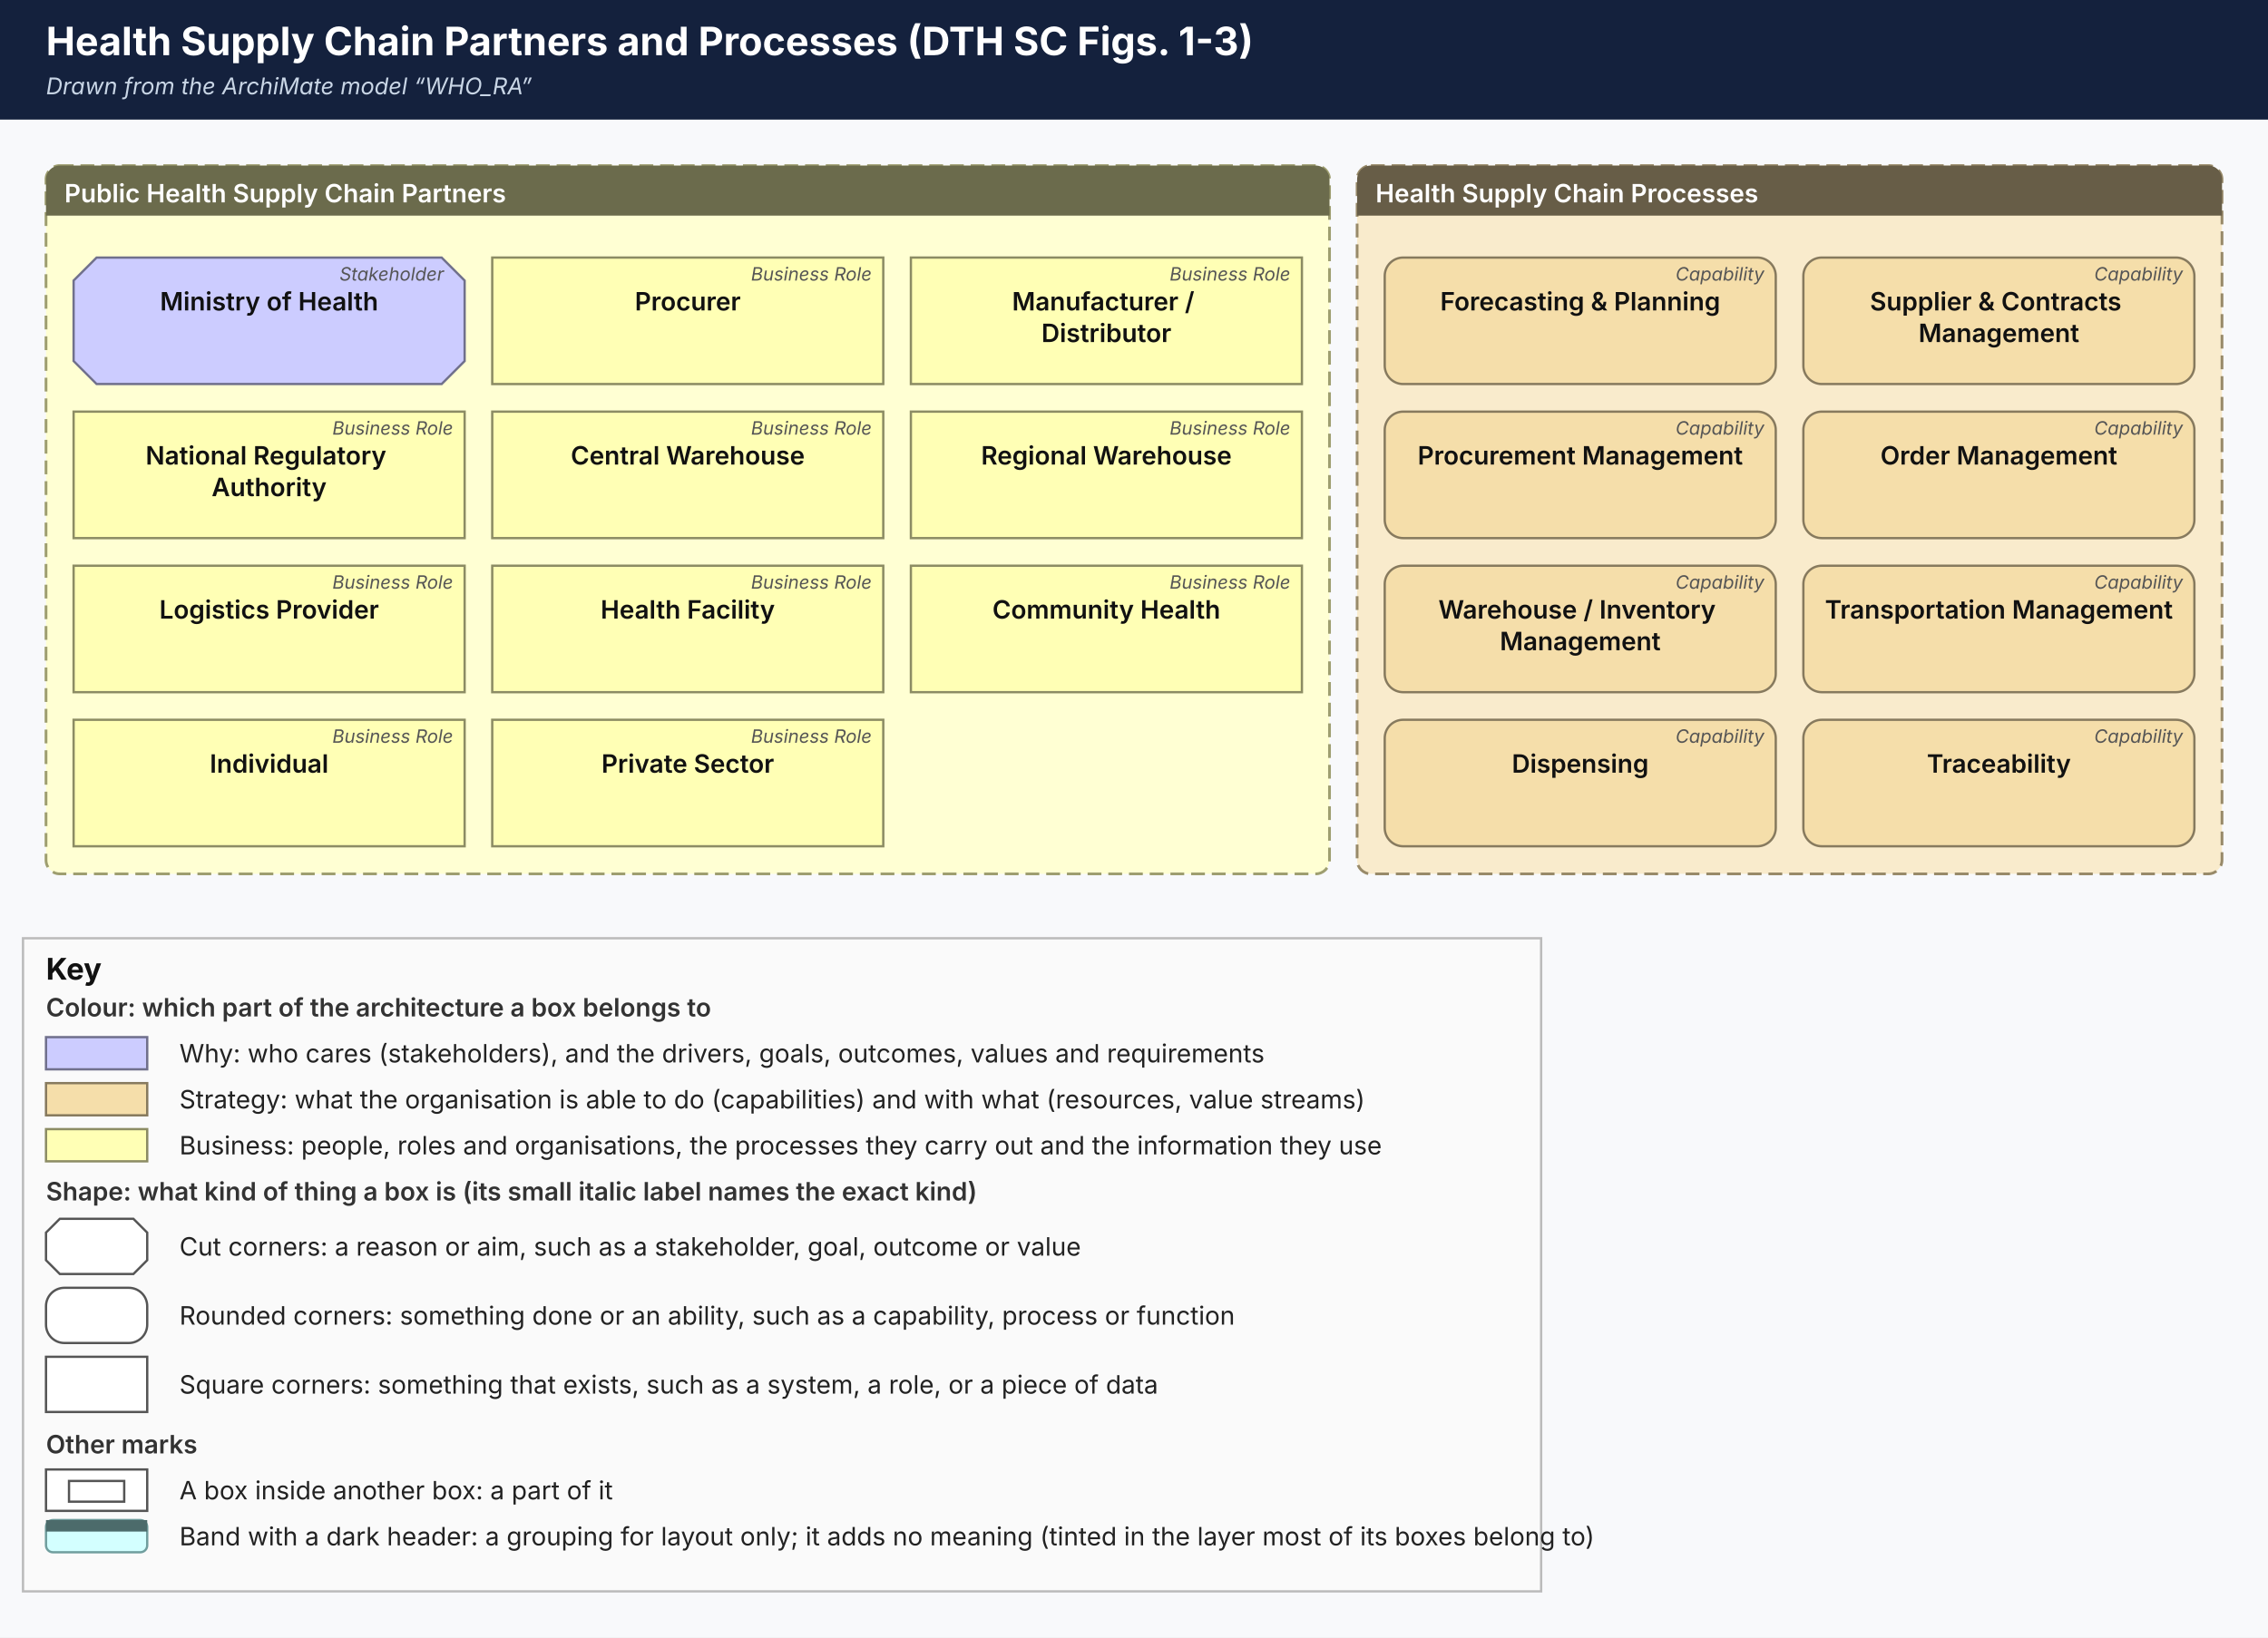
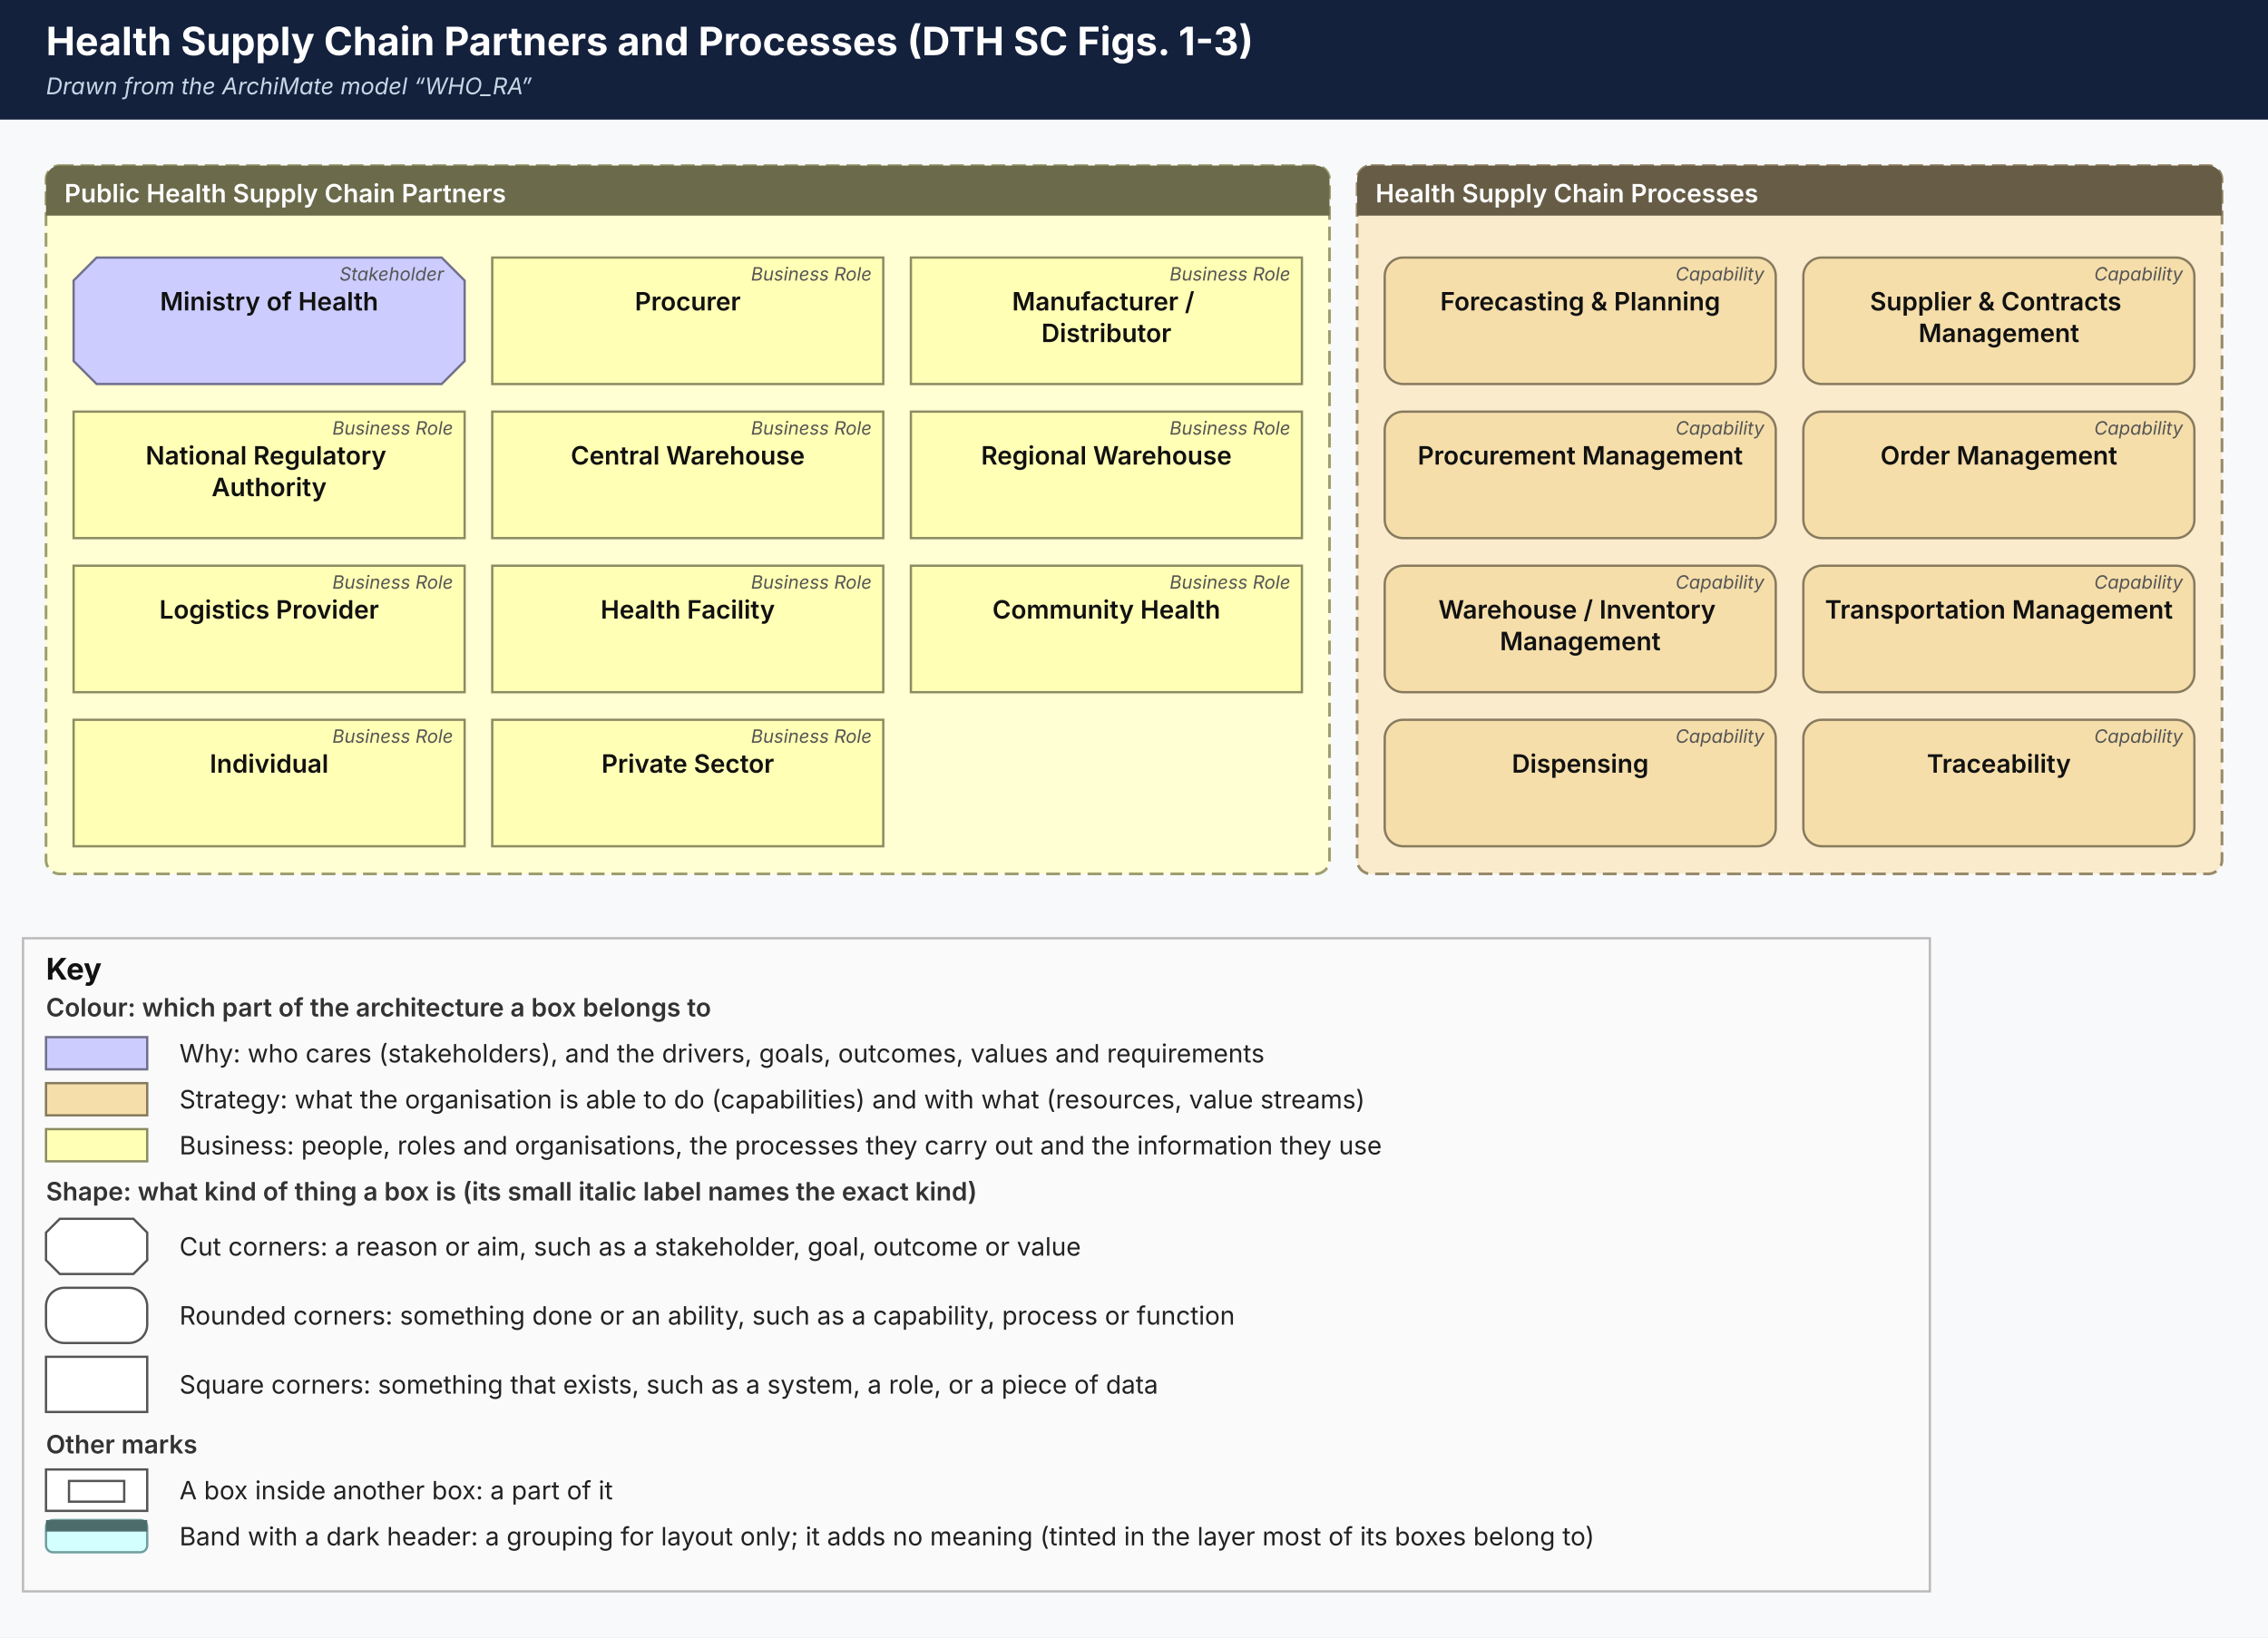
<svg xmlns="http://www.w3.org/2000/svg" viewBox="4 -48 986 712" width="986" height="712" role="img" aria-labelledby="av-title">
  <style>
.av-name{font:600 11px Inter, "Segoe UI", system-ui, -apple-system, Helvetica, Arial, sans-serif;fill:#111}
.av-type{font:italic 8px Inter, "Segoe UI", system-ui, -apple-system, Helvetica, Arial, sans-serif;fill:#555}
.av-group{font:600 11px Inter, "Segoe UI", system-ui, -apple-system, Helvetica, Arial, sans-serif;fill:#333}
.av-note{font:10px Inter, "Segoe UI", system-ui, -apple-system, Helvetica, Arial, sans-serif;fill:#222}
.av-key{font:11px Inter, "Segoe UI", system-ui, -apple-system, Helvetica, Arial, sans-serif;fill:#222}
.av-keyh{font:600 11px Inter, "Segoe UI", system-ui, -apple-system, Helvetica, Arial, sans-serif;fill:#333}
.av-keyt{font:700 13px Inter, "Segoe UI", system-ui, -apple-system, Helvetica, Arial, sans-serif;fill:#111}
.av-rel{font:9px Inter, "Segoe UI", system-ui, -apple-system, Helvetica, Arial, sans-serif;fill:#333;paint-order:stroke;stroke:#fff;stroke-width:3px}
a:hover rect,a:hover polygon,a:focus rect,a:focus polygon{stroke:#06c;stroke-width:2.5}
</style>
  <defs>
    <marker id="arrow-open" viewBox="0 0 12 12" refX="11" refY="6" markerWidth="11" markerHeight="11" orient="auto-start-reverse" markerUnits="userSpaceOnUse">
      <path d="M1 1 L11 6 L1 11" fill="none" stroke="#333" stroke-width="1.3" />
    </marker>
    <marker id="arrow-filled" viewBox="0 0 12 12" refX="11" refY="6" markerWidth="11" markerHeight="11" orient="auto-start-reverse" markerUnits="userSpaceOnUse">
      <path d="M1 1 L11 6 L1 11 Z" fill="#333" />
    </marker>
    <marker id="arrow-small" viewBox="0 0 10 10" refX="9" refY="5" markerWidth="8" markerHeight="8" orient="auto-start-reverse" markerUnits="userSpaceOnUse">
      <path d="M1 1 L9 5 L1 9" fill="none" stroke="#333" stroke-width="1.2" />
    </marker>
    <marker id="triangle-hollow" viewBox="0 0 14 14" refX="13" refY="7" markerWidth="13" markerHeight="13" orient="auto-start-reverse" markerUnits="userSpaceOnUse">
      <path d="M1 1 L13 7 L1 13 Z" fill="#fff" stroke="#333" stroke-width="1.2" />
    </marker>
    <marker id="diamond-filled" viewBox="0 0 16 10" refX="1" refY="5" markerWidth="16" markerHeight="10" orient="auto-start-reverse" markerUnits="userSpaceOnUse">
      <path d="M1 5 L8 1 L15 5 L8 9 Z" fill="#333" />
    </marker>
    <marker id="diamond-hollow" viewBox="0 0 16 10" refX="1" refY="5" markerWidth="16" markerHeight="10" orient="auto-start-reverse" markerUnits="userSpaceOnUse">
      <path d="M1 5 L8 1 L15 5 L8 9 Z" fill="#fff" stroke="#333" stroke-width="1.2" />
    </marker>
    <marker id="dot" viewBox="0 0 8 8" refX="4" refY="4" markerWidth="7" markerHeight="7" orient="auto" markerUnits="userSpaceOnUse">
      <circle cx="4" cy="4" r="3.2" fill="#333" />
    </marker>
    <pattern id="missing" width="8" height="8" patternUnits="userSpaceOnUse" patternTransform="rotate(45)">
      <rect width="8" height="8" fill="#fff" />
      <line x1="0" y1="0" x2="0" y2="8" stroke="#d33" stroke-width="2" />
    </pattern>
  </defs>
  <rect x="4" y="-48" width="986" height="712" fill="#f8f9fb" />
  <rect x="4" y="-48" width="986" height="52" fill="#14213d" />
  <text x="24" y="-24" style="font:700 17px Inter, &quot;Segoe UI&quot;, system-ui, -apple-system, Helvetica, Arial, sans-serif;fill:#fff">Health Supply Chain Partners and Processes (DTH SC Figs. 1-3)</text>
  <text x="24" y="-7" style="font:italic 10px Inter, &quot;Segoe UI&quot;, system-ui, -apple-system, Helvetica, Arial, sans-serif;fill:#c9d6e6">Drawn from the ArchiMate model “WHO_RA”</text>
  <a href="../../../en/dpi-h-ra/archimate/0.3.0-draft.1/elements/public-health-supply-chain-partners/" target="_top">
    <rect x="24" y="24" width="558" height="308" rx="6" fill="#ffffd3" stroke="#9e9e70" stroke-width="1.2" stroke-dasharray="6 3" />
    <path d="M24 30 a6 6 0 0 1 6 -6 h546 a6 6 0 0 1 6 6 v15.75 h-558 z" fill="#6b6b4c" />
    <text class="av-group" x="32" y="40" style="fill:#fff">Public Health Supply Chain Partners</text>
  </a>
  <a href="../../../en/dpi-h-ra/archimate/0.3.0-draft.1/elements/ministry-of-health/" target="_top">
    <polygon points="46,64 196,64 206,74 206,109 196,119 46,119 36,109 36,74" fill="#ccccff" stroke="#70708c" stroke-width="1" />
    <text class="av-type" x="197" y="74" text-anchor="end">Stakeholder</text>
    <text class="av-name" x="121" y="87" text-anchor="middle">
      <tspan x="121" dy="0">Ministry of Health</tspan>
    </text>
  </a>
  <a href="../../../en/dpi-h-ra/archimate/0.3.0-draft.1/elements/procurer/" target="_top">
    <rect x="218" y="64" width="170" height="55" fill="#ffffb5" stroke="#8c8c64" stroke-width="1" />
    <text class="av-type" x="383" y="74" text-anchor="end">Business Role</text>
    <text class="av-name" x="303" y="87" text-anchor="middle">
      <tspan x="303" dy="0">Procurer</tspan>
    </text>
  </a>
  <a href="../../../en/dpi-h-ra/archimate/0.3.0-draft.1/elements/manufacturer-distributor/" target="_top">
    <rect x="400" y="64" width="170" height="55" fill="#ffffb5" stroke="#8c8c64" stroke-width="1" />
    <text class="av-type" x="565" y="74" text-anchor="end">Business Role</text>
    <text class="av-name" x="485" y="87" text-anchor="middle">
      <tspan x="485" dy="0">Manufacturer /</tspan>
      <tspan x="485" dy="13.75">Distributor</tspan>
    </text>
  </a>
  <a href="../../../en/dpi-h-ra/archimate/0.3.0-draft.1/elements/national-regulatory-authority/" target="_top">
    <rect x="36" y="131" width="170" height="55" fill="#ffffb5" stroke="#8c8c64" stroke-width="1" />
    <text class="av-type" x="201" y="141" text-anchor="end">Business Role</text>
    <text class="av-name" x="121" y="154" text-anchor="middle">
      <tspan x="121" dy="0">National Regulatory</tspan>
      <tspan x="121" dy="13.75">Authority</tspan>
    </text>
  </a>
  <a href="../../../en/dpi-h-ra/archimate/0.3.0-draft.1/elements/central-warehouse/" target="_top">
    <rect x="218" y="131" width="170" height="55" fill="#ffffb5" stroke="#8c8c64" stroke-width="1" />
    <text class="av-type" x="383" y="141" text-anchor="end">Business Role</text>
    <text class="av-name" x="303" y="154" text-anchor="middle">
      <tspan x="303" dy="0">Central Warehouse</tspan>
    </text>
  </a>
  <a href="../../../en/dpi-h-ra/archimate/0.3.0-draft.1/elements/regional-warehouse/" target="_top">
    <rect x="400" y="131" width="170" height="55" fill="#ffffb5" stroke="#8c8c64" stroke-width="1" />
    <text class="av-type" x="565" y="141" text-anchor="end">Business Role</text>
    <text class="av-name" x="485" y="154" text-anchor="middle">
      <tspan x="485" dy="0">Regional Warehouse</tspan>
    </text>
  </a>
  <a href="../../../en/dpi-h-ra/archimate/0.3.0-draft.1/elements/logistics-provider/" target="_top">
    <rect x="36" y="198" width="170" height="55" fill="#ffffb5" stroke="#8c8c64" stroke-width="1" />
    <text class="av-type" x="201" y="208" text-anchor="end">Business Role</text>
    <text class="av-name" x="121" y="221" text-anchor="middle">
      <tspan x="121" dy="0">Logistics Provider</tspan>
    </text>
  </a>
  <a href="../../../en/dpi-h-ra/archimate/0.3.0-draft.1/elements/health-facility/" target="_top">
    <rect x="218" y="198" width="170" height="55" fill="#ffffb5" stroke="#8c8c64" stroke-width="1" />
    <text class="av-type" x="383" y="208" text-anchor="end">Business Role</text>
    <text class="av-name" x="303" y="221" text-anchor="middle">
      <tspan x="303" dy="0">Health Facility</tspan>
    </text>
  </a>
  <a href="../../../en/dpi-h-ra/archimate/0.3.0-draft.1/elements/community-health/" target="_top">
    <rect x="400" y="198" width="170" height="55" fill="#ffffb5" stroke="#8c8c64" stroke-width="1" />
    <text class="av-type" x="565" y="208" text-anchor="end">Business Role</text>
    <text class="av-name" x="485" y="221" text-anchor="middle">
      <tspan x="485" dy="0">Community Health</tspan>
    </text>
  </a>
  <a href="../../../en/dpi-h-ra/archimate/0.3.0-draft.1/elements/individual/" target="_top">
    <rect x="36" y="265" width="170" height="55" fill="#ffffb5" stroke="#8c8c64" stroke-width="1" />
    <text class="av-type" x="201" y="275" text-anchor="end">Business Role</text>
    <text class="av-name" x="121" y="288" text-anchor="middle">
      <tspan x="121" dy="0">Individual</tspan>
    </text>
  </a>
  <a href="../../../en/dpi-h-ra/archimate/0.3.0-draft.1/elements/private-sector/" target="_top">
    <rect x="218" y="265" width="170" height="55" fill="#ffffb5" stroke="#8c8c64" stroke-width="1" />
    <text class="av-type" x="383" y="275" text-anchor="end">Business Role</text>
    <text class="av-name" x="303" y="288" text-anchor="middle">
      <tspan x="303" dy="0">Private Sector</tspan>
    </text>
  </a>
  <a href="../../../en/dpi-h-ra/archimate/0.3.0-draft.1/elements/health-supply-chain-processes/" target="_top">
    <rect x="594" y="24" width="376" height="308" rx="6" fill="#f9ebcc" stroke="#988a69" stroke-width="1.2" stroke-dasharray="6 3" />
    <path d="M594 30 a6 6 0 0 1 6 -6 h364 a6 6 0 0 1 6 6 v15.75 h-376 z" fill="#675d47" />
    <text class="av-group" x="602" y="40" style="fill:#fff">Health Supply Chain Processes</text>
  </a>
  <a href="../../../en/dpi-h-ra/archimate/0.3.0-draft.1/elements/forecasting-planning/" target="_top">
    <rect x="606" y="64" width="170" height="55" rx="8" fill="#f5deaa" stroke="#877a5e" stroke-width="1" />
    <text class="av-type" x="771" y="74" text-anchor="end">Capability</text>
    <text class="av-name" x="691" y="87" text-anchor="middle">
      <tspan x="691" dy="0">Forecasting &amp; Planning</tspan>
    </text>
  </a>
  <a href="../../../en/dpi-h-ra/archimate/0.3.0-draft.1/elements/supplier-contracts-management/" target="_top">
    <rect x="788" y="64" width="170" height="55" rx="8" fill="#f5deaa" stroke="#877a5e" stroke-width="1" />
    <text class="av-type" x="953" y="74" text-anchor="end">Capability</text>
    <text class="av-name" x="873" y="87" text-anchor="middle">
      <tspan x="873" dy="0">Supplier &amp; Contracts</tspan>
      <tspan x="873" dy="13.75">Management</tspan>
    </text>
  </a>
  <a href="../../../en/dpi-h-ra/archimate/0.3.0-draft.1/elements/procurement-management/" target="_top">
    <rect x="606" y="131" width="170" height="55" rx="8" fill="#f5deaa" stroke="#877a5e" stroke-width="1" />
    <text class="av-type" x="771" y="141" text-anchor="end">Capability</text>
    <text class="av-name" x="691" y="154" text-anchor="middle">
      <tspan x="691" dy="0">Procurement Management</tspan>
    </text>
  </a>
  <a href="../../../en/dpi-h-ra/archimate/0.3.0-draft.1/elements/order-management/" target="_top">
    <rect x="788" y="131" width="170" height="55" rx="8" fill="#f5deaa" stroke="#877a5e" stroke-width="1" />
    <text class="av-type" x="953" y="141" text-anchor="end">Capability</text>
    <text class="av-name" x="873" y="154" text-anchor="middle">
      <tspan x="873" dy="0">Order Management</tspan>
    </text>
  </a>
  <a href="../../../en/dpi-h-ra/archimate/0.3.0-draft.1/elements/warehouse-inventory-management/" target="_top">
    <rect x="606" y="198" width="170" height="55" rx="8" fill="#f5deaa" stroke="#877a5e" stroke-width="1" />
    <text class="av-type" x="771" y="208" text-anchor="end">Capability</text>
    <text class="av-name" x="691" y="221" text-anchor="middle">
      <tspan x="691" dy="0">Warehouse / Inventory</tspan>
      <tspan x="691" dy="13.75">Management</tspan>
    </text>
  </a>
  <a href="../../../en/dpi-h-ra/archimate/0.3.0-draft.1/elements/transportation-management/" target="_top">
    <rect x="788" y="198" width="170" height="55" rx="8" fill="#f5deaa" stroke="#877a5e" stroke-width="1" />
    <text class="av-type" x="953" y="208" text-anchor="end">Capability</text>
    <text class="av-name" x="873" y="221" text-anchor="middle">
      <tspan x="873" dy="0">Transportation Management</tspan>
    </text>
  </a>
  <a href="../../../en/dpi-h-ra/archimate/0.3.0-draft.1/elements/dispensing/" target="_top">
    <rect x="606" y="265" width="170" height="55" rx="8" fill="#f5deaa" stroke="#877a5e" stroke-width="1" />
    <text class="av-type" x="771" y="275" text-anchor="end">Capability</text>
    <text class="av-name" x="691" y="288" text-anchor="middle">
      <tspan x="691" dy="0">Dispensing</tspan>
    </text>
  </a>
  <a href="../../../en/dpi-h-ra/archimate/0.3.0-draft.1/elements/traceability/" target="_top">
    <rect x="788" y="265" width="170" height="55" rx="8" fill="#f5deaa" stroke="#877a5e" stroke-width="1" />
    <text class="av-type" x="953" y="275" text-anchor="end">Capability</text>
    <text class="av-name" x="873" y="288" text-anchor="middle">
      <tspan x="873" dy="0">Traceability</tspan>
    </text>
  </a>
  <g class="av-legend">
-     <rect x="14" y="360" width="660" height="284" fill="#fafafa" stroke="#bbb" />
+     <rect x="14" y="360" width="829" height="284" fill="#fafafa" stroke="#bbb" />
    <text class="av-keyt" x="24" y="378">Key</text>
    <text class="av-keyh" x="24" y="394">Colour: which part of the architecture a box belongs to</text>
    <rect x="24" y="403" width="44" height="14" fill="#ccccff" stroke="#70708c" />
    <text class="av-key" x="82" y="414">Why: who cares (stakeholders), and the drivers, goals, outcomes, values and requirements</text>
    <rect x="24" y="423" width="44" height="14" fill="#f5deaa" stroke="#877a5e" />
    <text class="av-key" x="82" y="434">Strategy: what the organisation is able to do (capabilities) and with what (resources, value streams)</text>
    <rect x="24" y="443" width="44" height="14" fill="#ffffb5" stroke="#8c8c64" />
    <text class="av-key" x="82" y="454">Business: people, roles and organisations, the processes they carry out and the information they use</text>
    <text class="av-keyh" x="24" y="474">Shape: what kind of thing a box is (its small italic label names the exact kind)</text>
    <polygon points="30,482 62,482 68,488 68,500 62,506 30,506 24,500 24,488" fill="#fff" stroke="#555" />
    <text class="av-key" x="82" y="498">Cut corners: a reason or aim, such as a stakeholder, goal, outcome or value</text>
    <rect x="24" y="512" width="44" height="24" rx="8" fill="#fff" stroke="#555" />
    <text class="av-key" x="82" y="528">Rounded corners: something done or an ability, such as a capability, process or function</text>
    <rect x="24" y="542" width="44" height="24" fill="#fff" stroke="#555" />
    <text class="av-key" x="82" y="558">Square corners: something that exists, such as a system, a role, or a piece of data</text>
    <text class="av-keyh" x="24" y="584">Other marks</text>
    <rect x="24" y="591" width="44" height="18" fill="#fff" stroke="#555" />
    <rect x="34" y="596" width="24" height="9" fill="#fff" stroke="#555" />
    <text class="av-key" x="82" y="604">A box inside another box: a part of it</text>
    <rect x="24" y="613" width="44" height="14" rx="3" fill="#d3ffff" stroke="#709e9e" />
    <rect x="24" y="613" width="44" height="5" fill="#4c6b6b" />
    <text class="av-key" x="82" y="624">Band with a dark header: a grouping for layout only; it adds no meaning (tinted in the layer most of its boxes belong to)</text>
  </g>
</svg>
